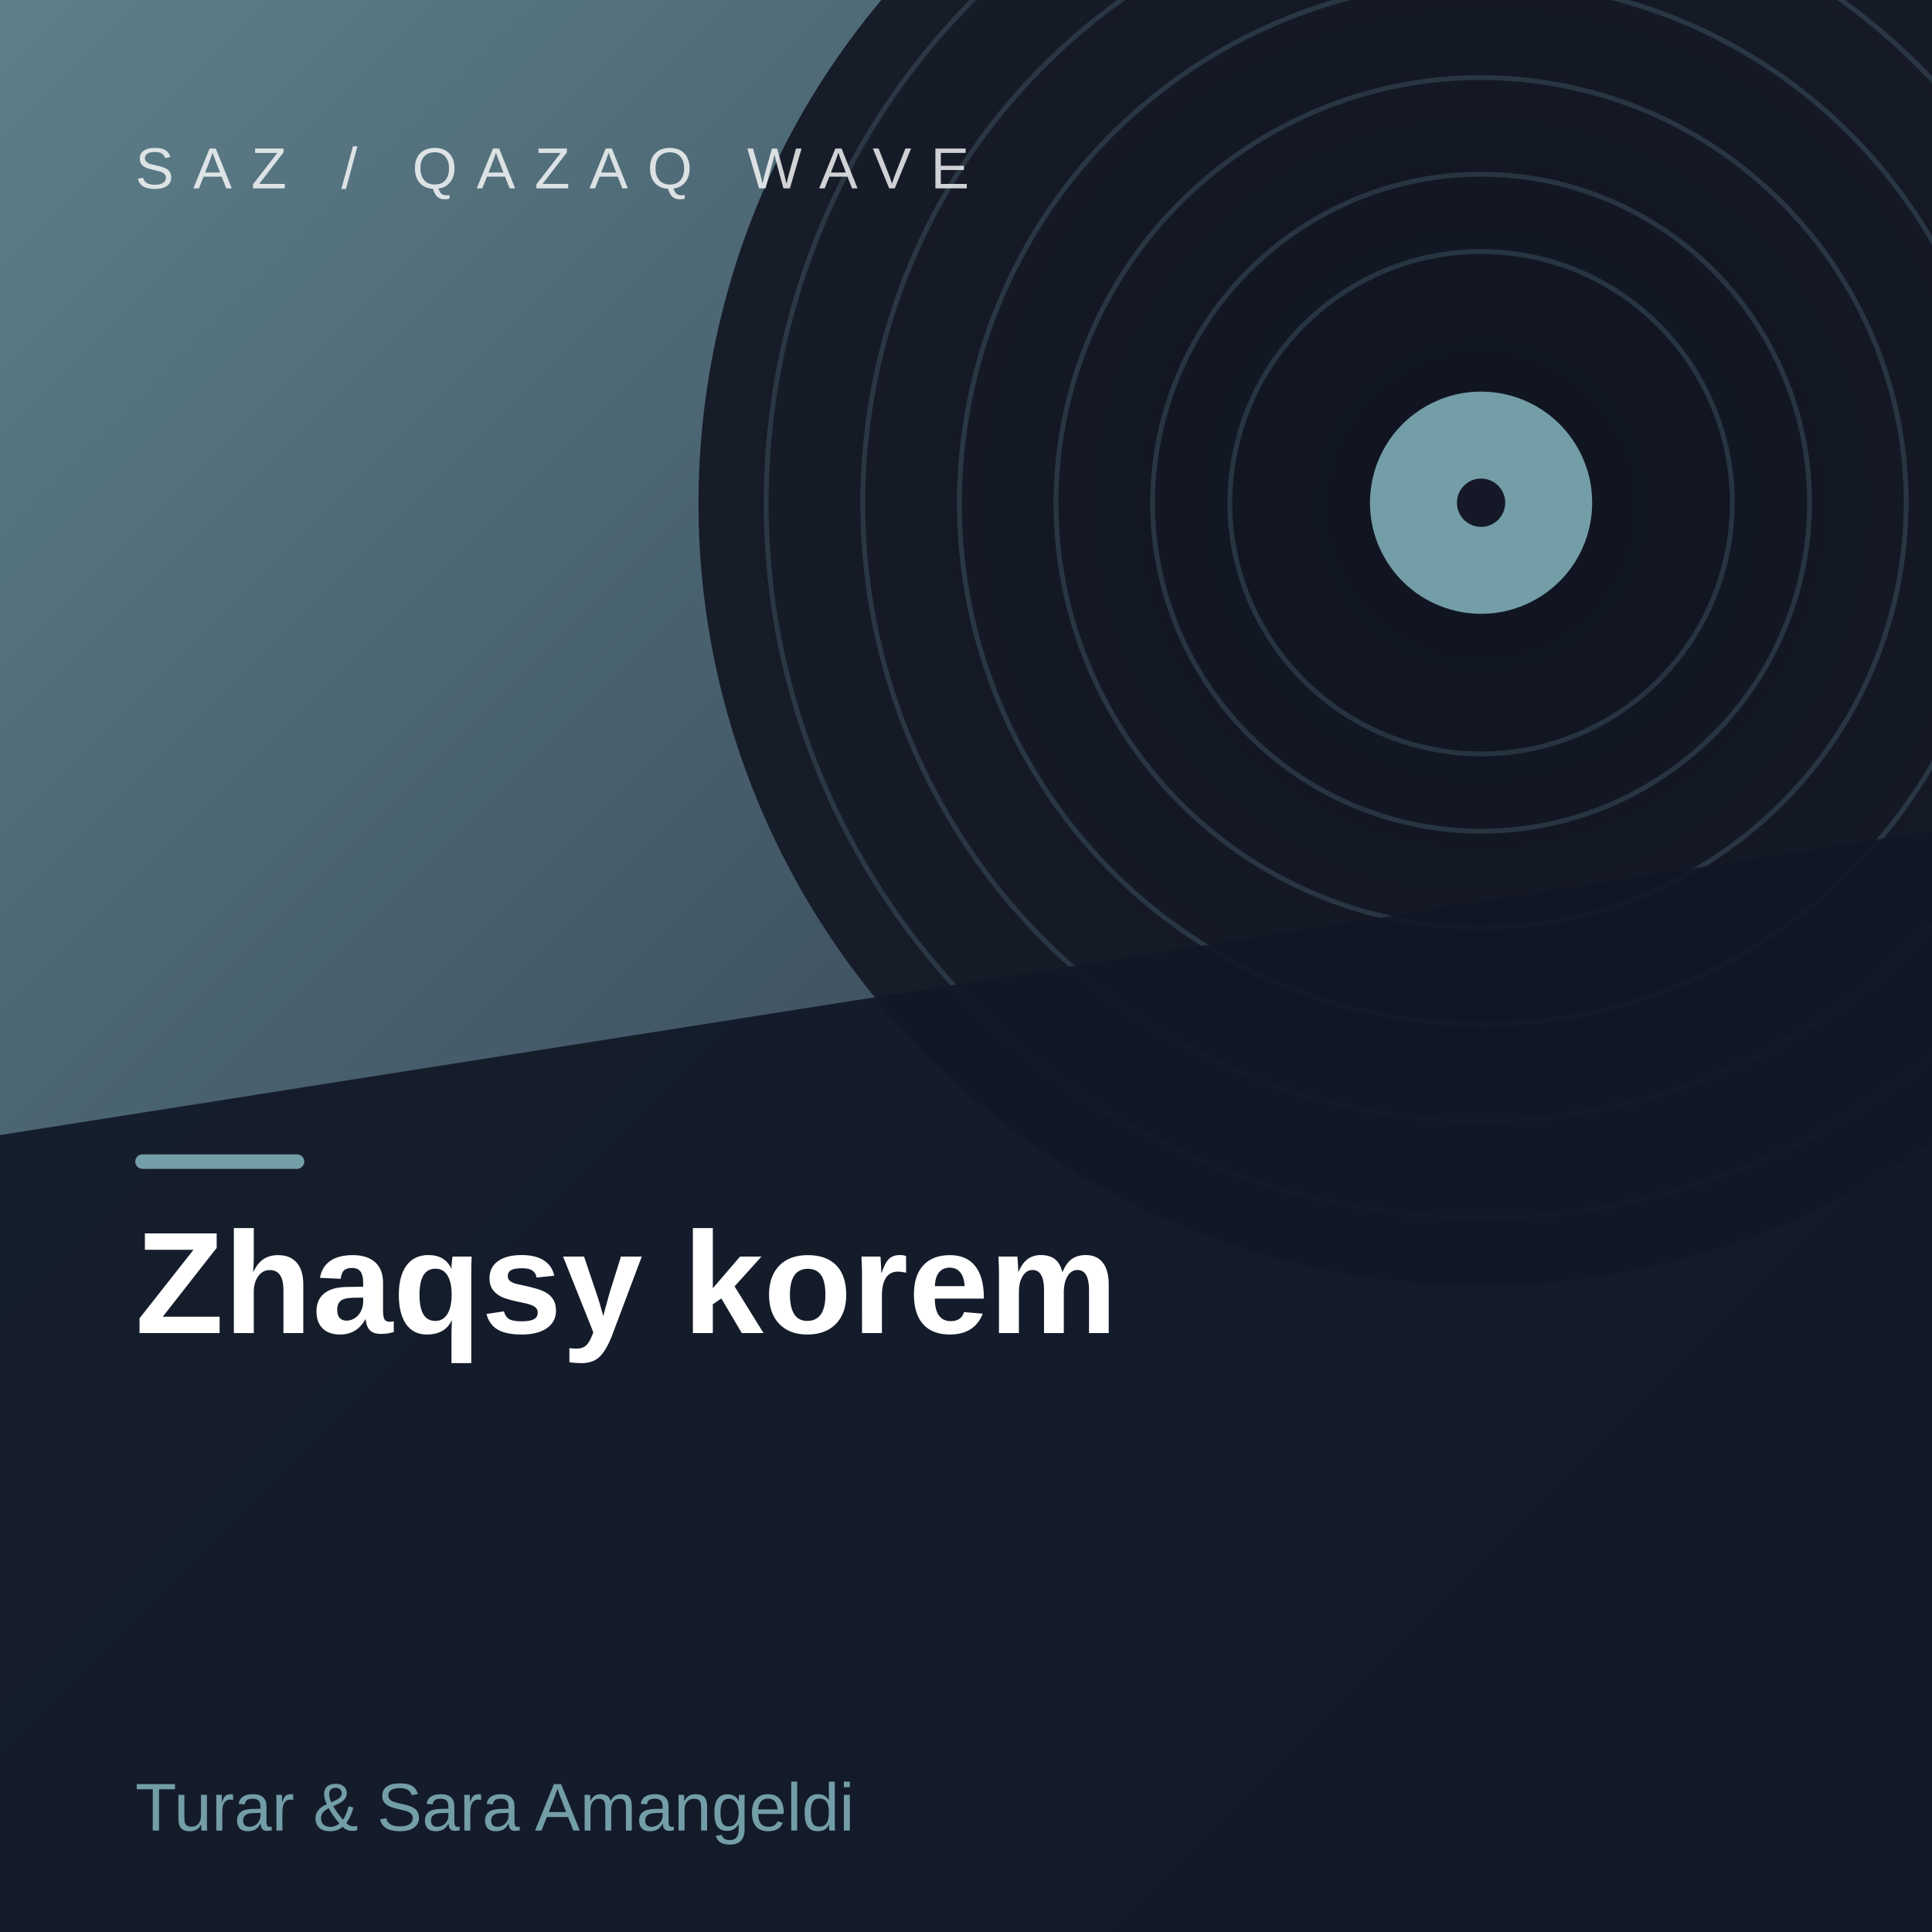
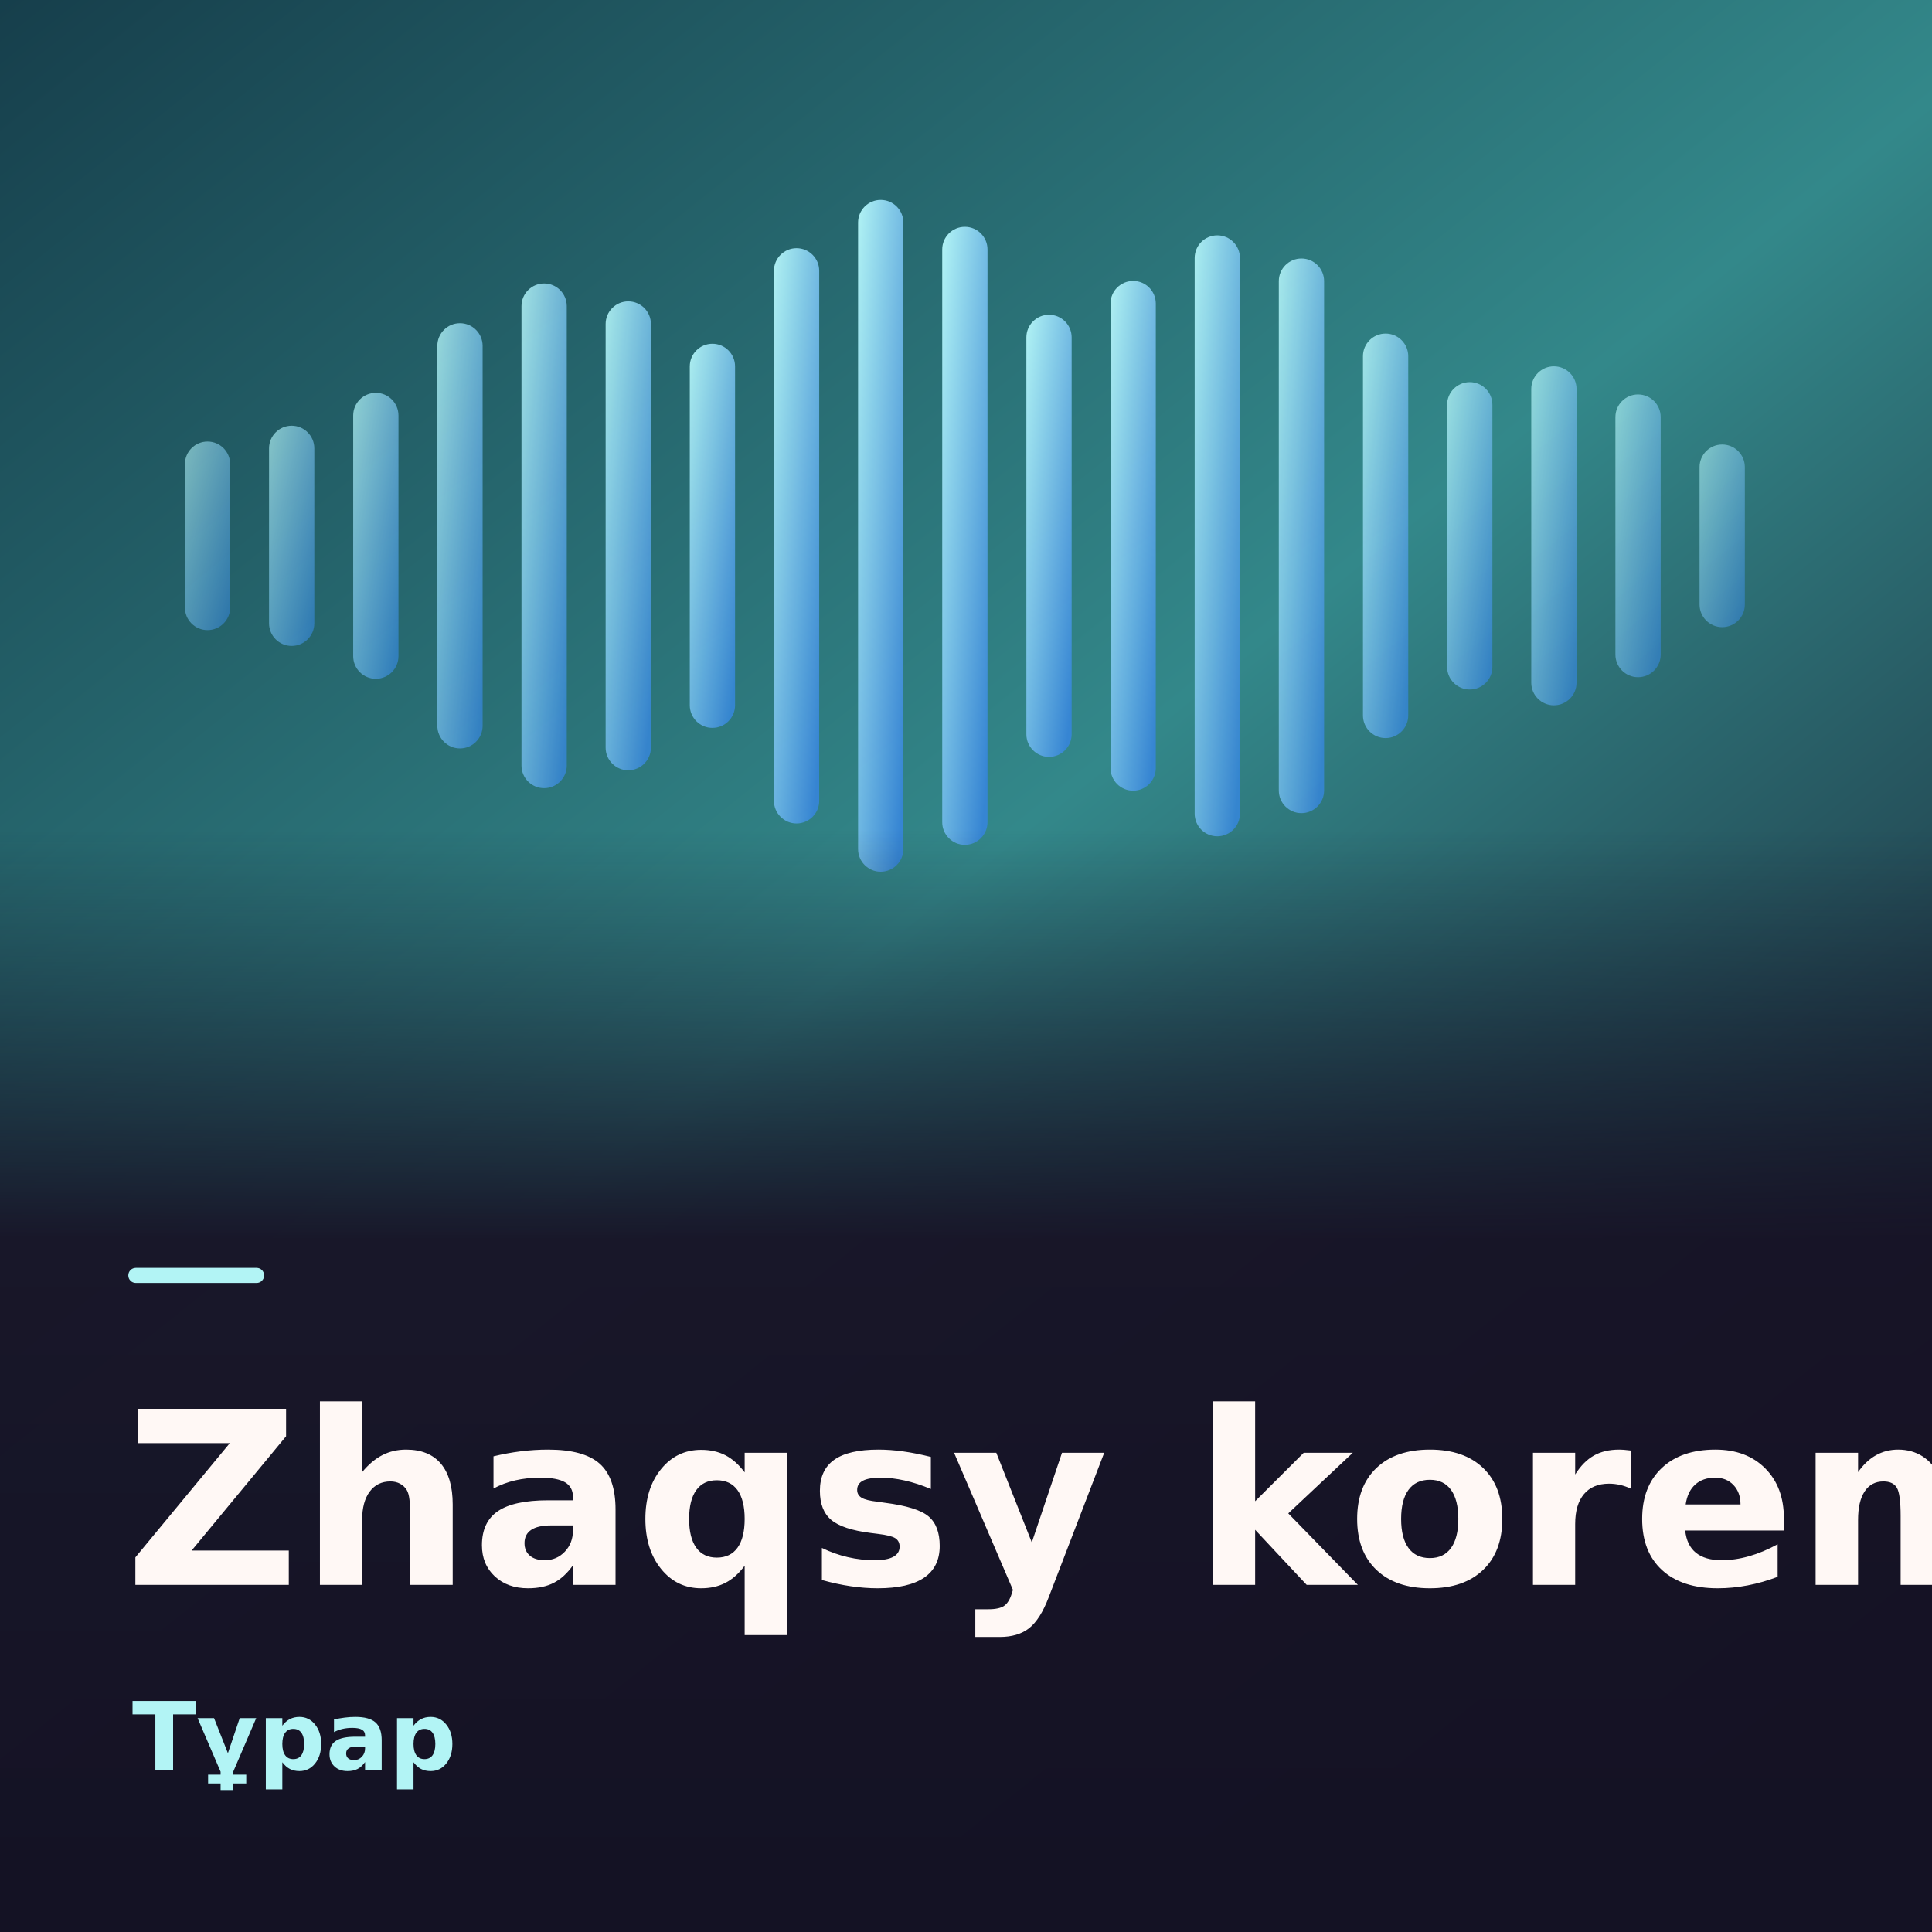
- <svg xmlns="http://www.w3.org/2000/svg" viewBox="0 0 400 400" role="img">
+ <svg xmlns="http://www.w3.org/2000/svg" width="512" height="512" viewBox="0 0 512 512" role="img">
  <defs>
-     <linearGradient id="g" x2="1" y2="1">
-       <stop stop-color="#739ea7" />
-       <stop offset="1" stop-color="#25283e" />
+     <linearGradient id="base" x2=".8" y2="1">
+       <stop stop-color="hsl(195 55% 19%)" />
+       <stop offset=".52" stop-color="hsl(181 46% 37%)" />
+       <stop offset="1" stop-color="#161427" />
    </linearGradient>
-     <radialGradient id="v">
-       <stop stop-color="#739ea7" />
-       <stop offset=".14" stop-color="#111522" />
-       <stop offset=".99" stop-color="#171c29" />
-     </radialGradient>
+     <linearGradient id="light" x2=".86" y2="1">
+       <stop stop-color="hsl(181 78% 83%)" />
+       <stop offset="1" stop-color="hsl(210 64% 52%)" />
+     </linearGradient>
+     <linearGradient id="ink" x2="0" y2="1">
+       <stop offset=".43" stop-color="#121224" stop-opacity="0" />
+       <stop offset=".64" stop-color="#171326" stop-opacity=".96" />
+       <stop offset="1" stop-color="#141224" />
+     </linearGradient>
  </defs>
-   <rect width="400" height="400" fill="#121726" />
-   <path d="M0 0H400V400H0Z" fill="url(#g)" opacity=".78" />
-   <g transform="rotate(10 280 140)">
-     <circle cx="300" cy="100" r="162" fill="url(#v)" />
-     <g fill="none" stroke="#739ea7" opacity=".22">
-       <circle cx="300" cy="100" r="52" />
-       <circle cx="300" cy="100" r="68" />
-       <circle cx="300" cy="100" r="88" />
-       <circle cx="300" cy="100" r="108" />
-       <circle cx="300" cy="100" r="128" />
-       <circle cx="300" cy="100" r="148" />
-     </g>
-     <circle cx="300" cy="100" r="23" fill="#739ea7" />
-     <circle cx="300" cy="100" r="5" fill="#141827" />
+   <rect width="512" height="512" fill="url(#base)" />
+   <rect x="49" y="117.012" width="12" height="49.975" rx="6" fill="url(#light)" opacity="0.62" />
+   <rect x="71.3" y="112.821" width="12" height="58.358" rx="6" fill="url(#light)" opacity="0.689" />
+   <rect x="93.6" y="104.114" width="12" height="75.772" rx="6" fill="url(#light)" opacity="0.754" />
+   <rect x="115.9" y="85.654" width="12" height="112.691" rx="6" fill="url(#light)" opacity="0.815" />
+   <rect x="138.2" y="75.124" width="12" height="133.752" rx="6" fill="url(#light)" opacity="0.868" />
+   <rect x="160.5" y="79.865" width="12" height="124.27" rx="6" fill="url(#light)" opacity="0.914" />
+   <rect x="182.8" y="91.101" width="12" height="101.799" rx="6" fill="url(#light)" opacity="0.951" />
+   <rect x="205.1" y="65.769" width="12" height="152.461" rx="6" fill="url(#light)" opacity="0.978" />
+   <rect x="227.4" y="52.981" width="12" height="178.037" rx="6" fill="url(#light)" opacity="0.994" />
+   <rect x="249.7" y="60.109" width="12" height="163.781" rx="6" fill="url(#light)" opacity="1" />
+   <rect x="272" y="83.415" width="12" height="117.169" rx="6" fill="url(#light)" opacity="0.994" />
+   <rect x="294.3" y="74.453" width="12" height="135.093" rx="6" fill="url(#light)" opacity="0.978" />
+   <rect x="316.6" y="62.37" width="12" height="159.26" rx="6" fill="url(#light)" opacity="0.951" />
+   <rect x="338.9" y="68.505" width="12" height="146.99" rx="6" fill="url(#light)" opacity="0.914" />
+   <rect x="361.2" y="88.399" width="12" height="107.202" rx="6" fill="url(#light)" opacity="0.868" />
+   <rect x="383.5" y="101.271" width="12" height="81.458" rx="6" fill="url(#light)" opacity="0.815" />
+   <rect x="405.8" y="97.084" width="12" height="89.832" rx="6" fill="url(#light)" opacity="0.754" />
+   <rect x="428.1" y="104.535" width="12" height="74.931" rx="6" fill="url(#light)" opacity="0.689" />
+   <rect x="450.4" y="117.801" width="12" height="48.398" rx="6" fill="url(#light)" opacity="0.62" />
+   <rect width="512" height="512" fill="url(#ink)" />
+   <rect x="34" y="336" width="36" height="4" rx="2" fill="hsl(181 78% 83%)" />
+   <g fill="#fff8f5" font-family="Segoe UI, DejaVu Sans, Arial, sans-serif" font-size="64" font-weight="700">
+     <text x="33" y="420">Zhaqsy korem</text>
  </g>
-   <path d="M0 235L400 172V400H0Z" fill="#101625" opacity=".9" />
-   <text x="28" y="39" fill="#fff" opacity=".8" font-family="Arial,sans-serif" font-size="12" letter-spacing="4">SAZ / QAZAQ WAVE</text>
-   <rect x="28" y="239" width="35" height="3" rx="1.5" fill="#739ea7" />
-   <g fill="#fff" font-family="Segoe UI,Arial,sans-serif" font-weight="700" font-size="30">
-     <text x="28" y="276">Zhaqsy korem</text>
-   </g>
-   <text x="28" y="379" fill="#739ea7" font-family="Segoe UI,Arial,sans-serif" font-size="14">Turar &amp; Sara Amangeldi</text>
+   <text x="35" y="469" fill="hsl(181 78% 83%)" font-family="Segoe UI, DejaVu Sans, Arial, sans-serif" font-size="25" font-weight="600">Тұрар</text>
</svg>
